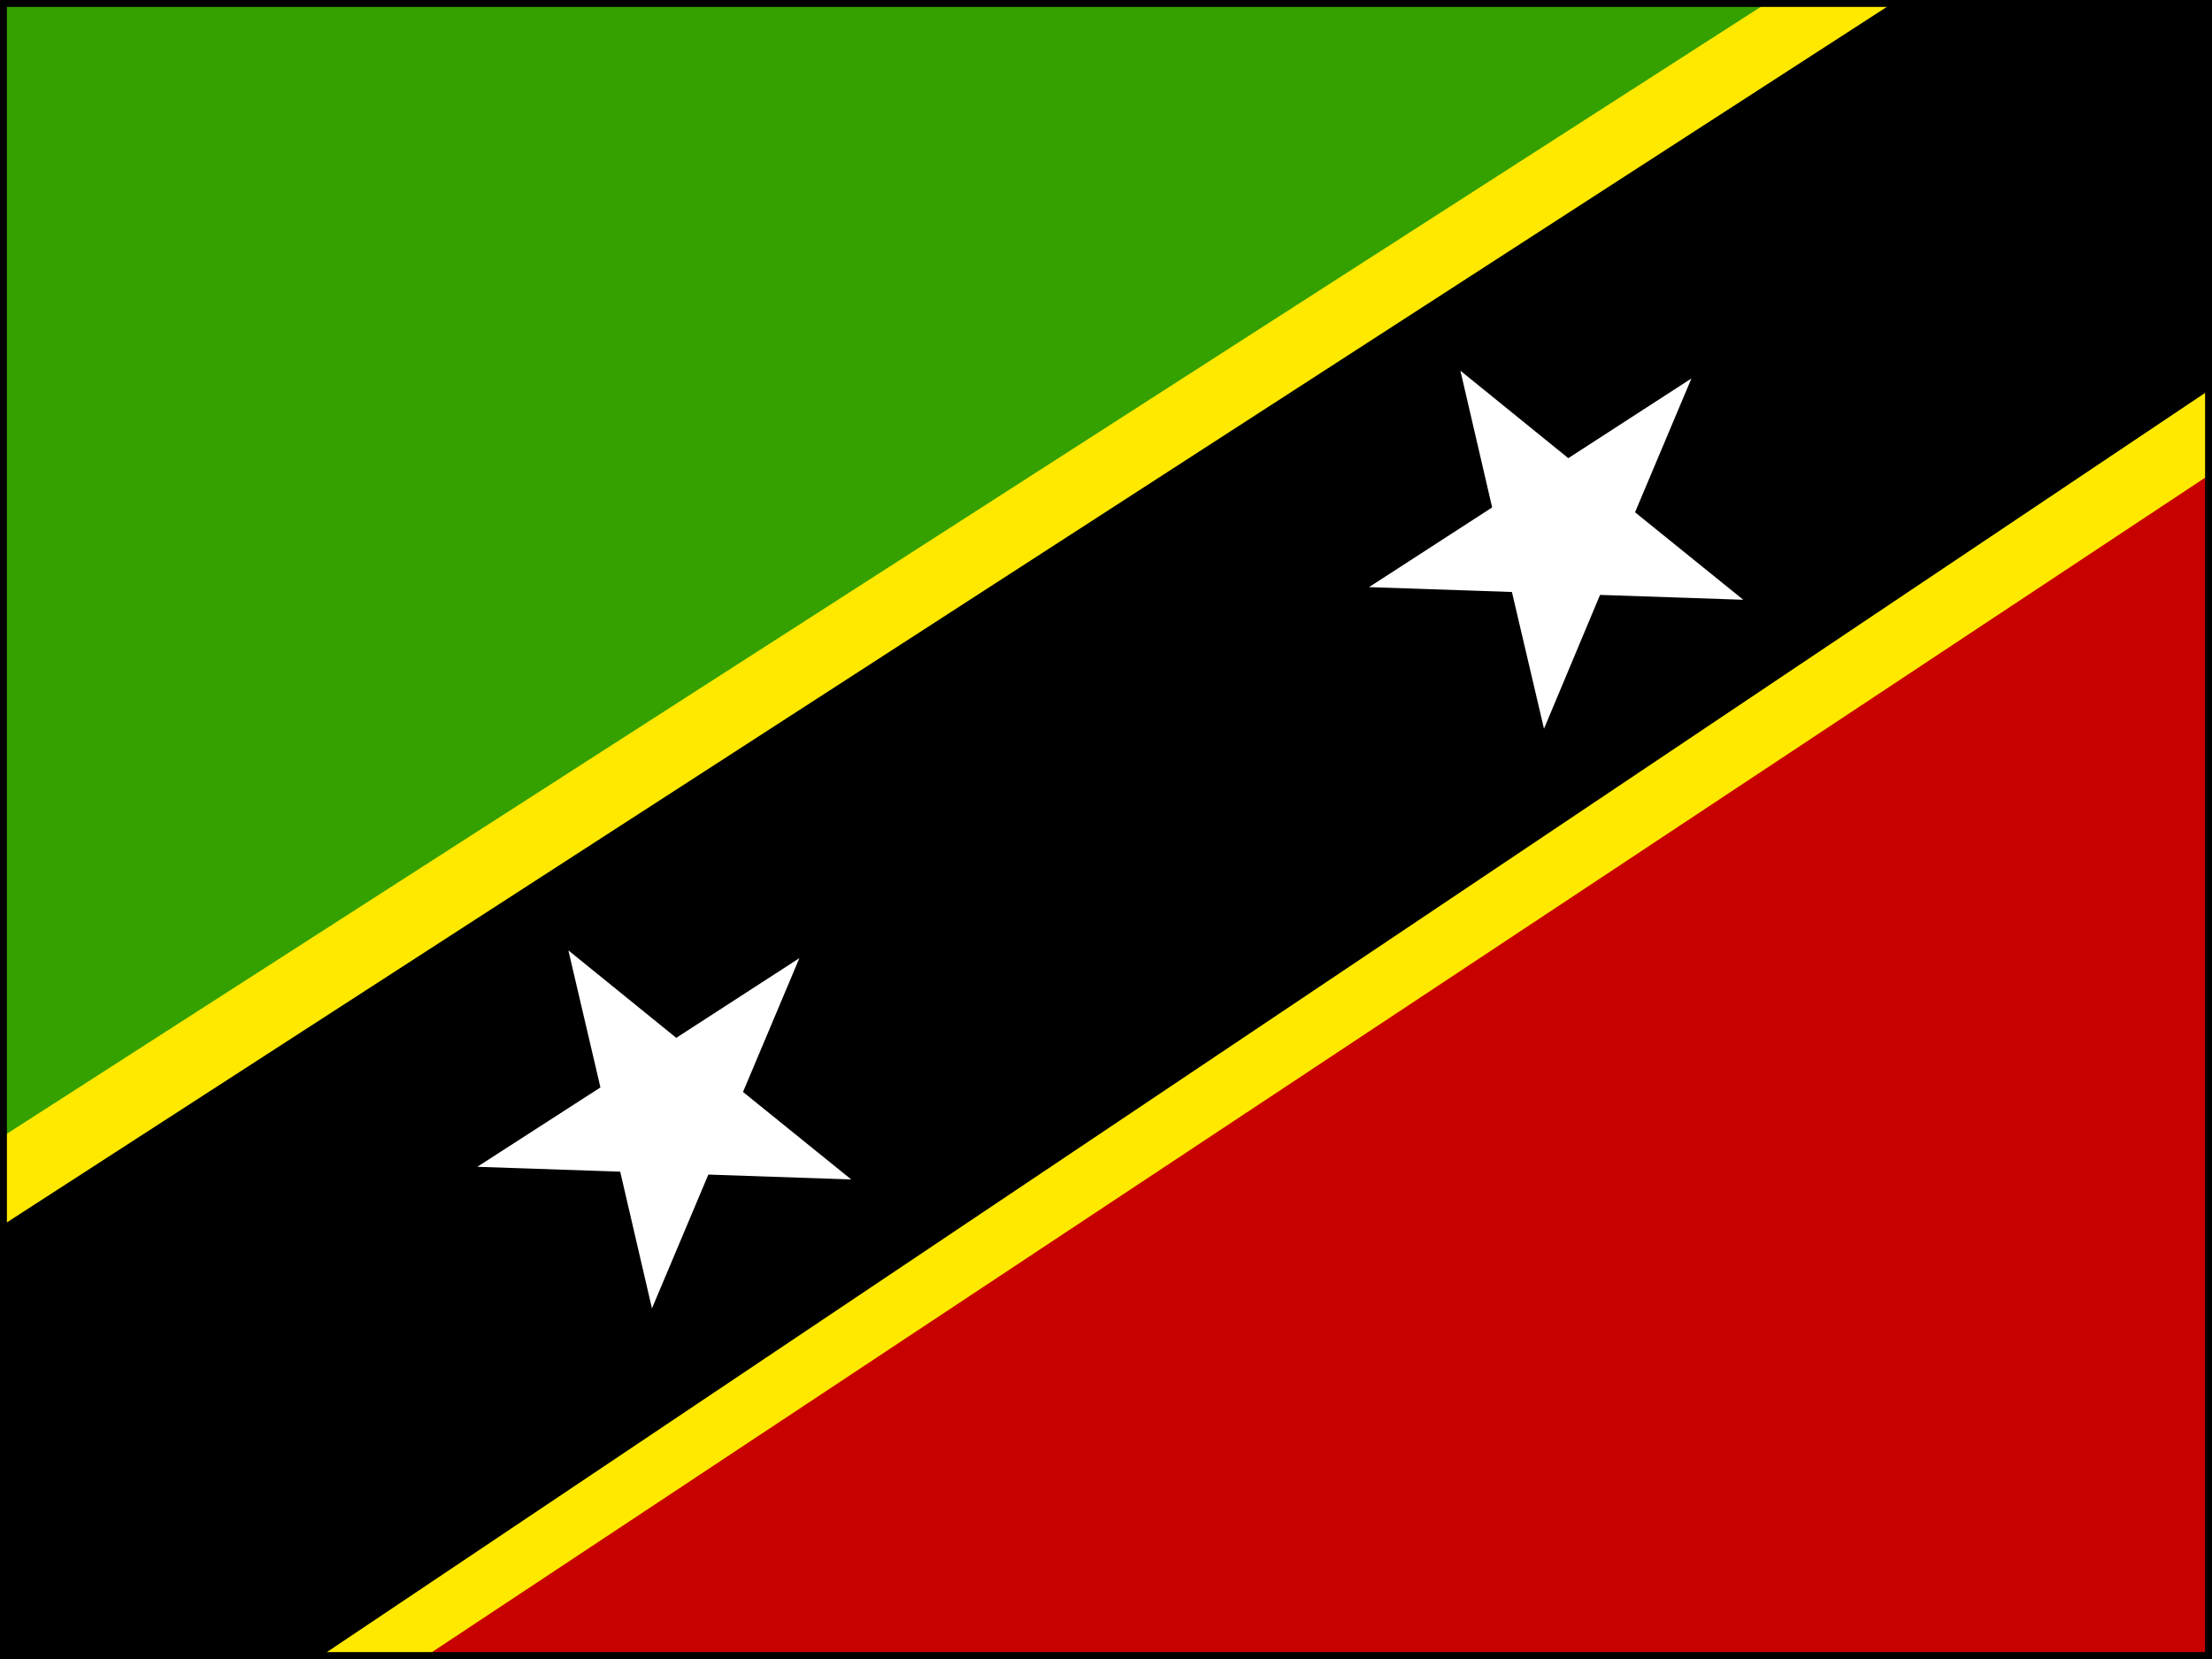
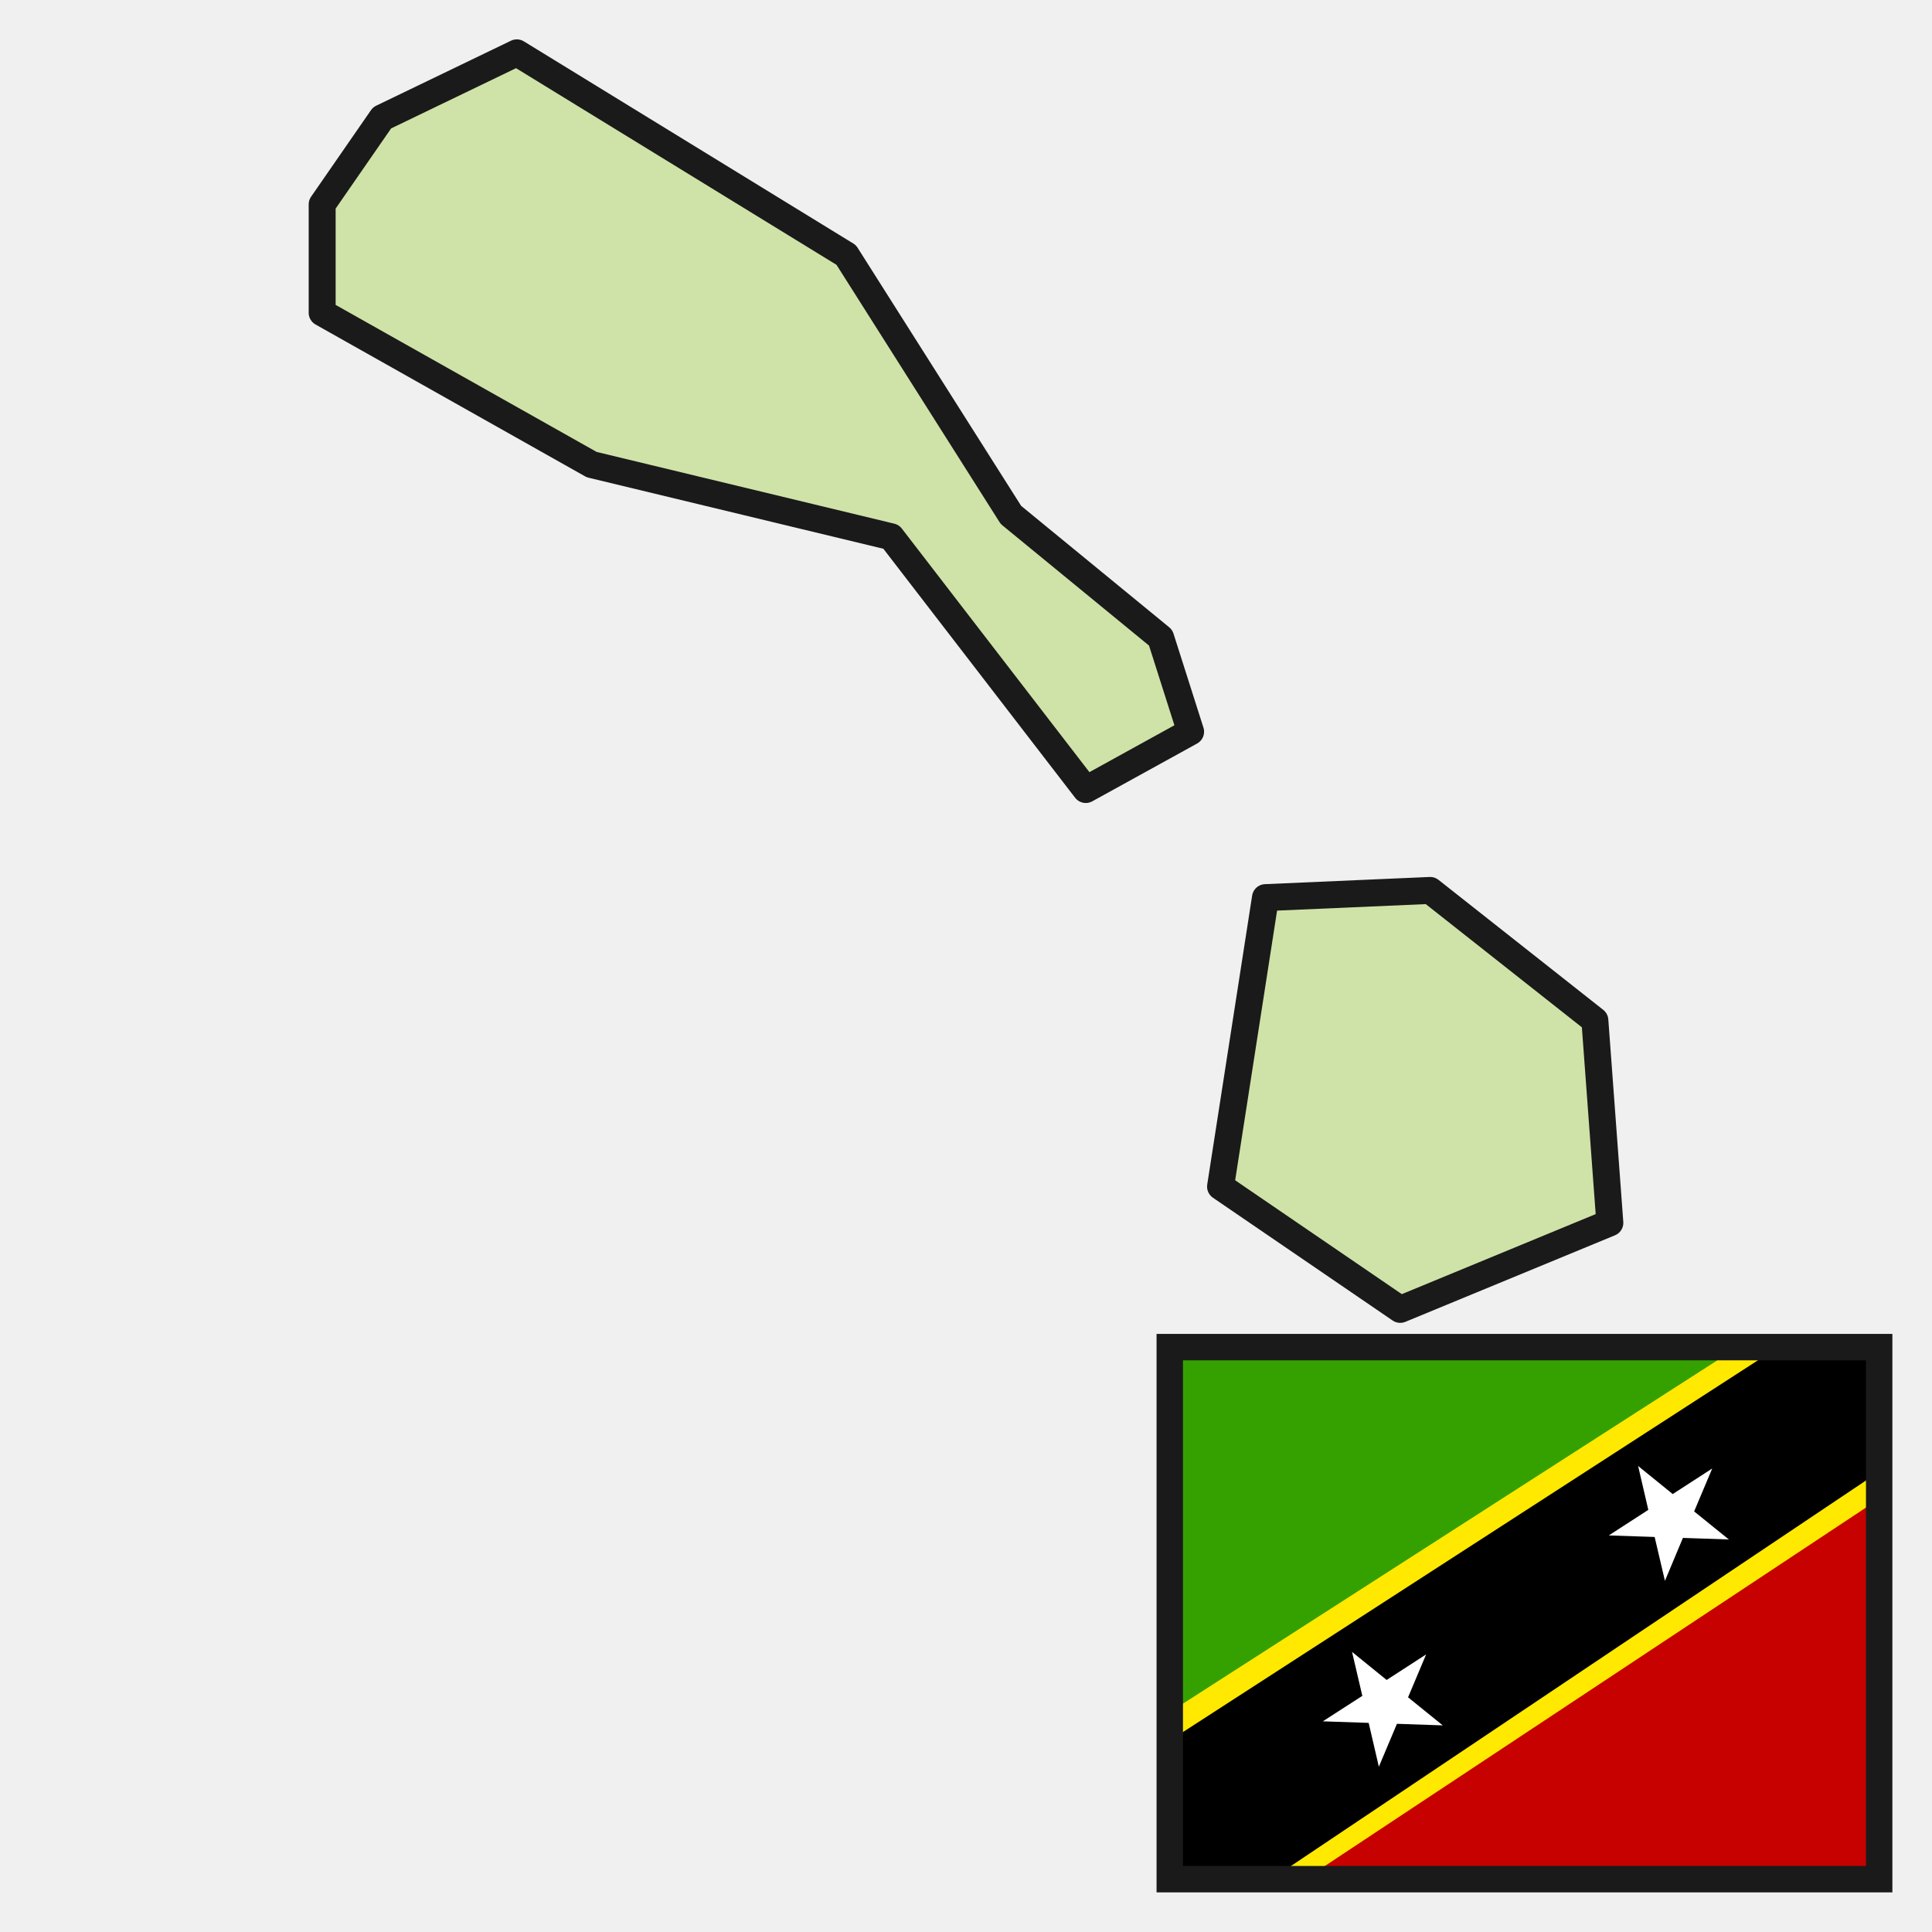
- <svg xmlns="http://www.w3.org/2000/svg" id="flag-icons-kn" viewBox="0 0 640 480" data-copyright="© 2026 Sensory App House">
-   <defs>
-     <clipPath id="kn-a">
-       <path fill-opacity=".7" d="M-80.1 0h682.7v512H-80.1z" />
-     </clipPath>
-   </defs>
-   <g fill-rule="evenodd" clip-path="url(#kn-a)" transform="translate(75.1)scale(.9375)">
-     <path fill="#ffe900" d="M-107.8.2h737.6v511.3h-737.6z" />
-     <path fill="#35a100" d="m-108.2.2.8 368.6L466.6 0z" />
-     <path fill="#c70000" d="m630.7 511.5-1.4-383.2-579 383.5z" />
-     <path fill="#000001" d="m-107.9 396.6.5 115.4 125.3-.2 611.7-410.1L629 1.4 505.2.2z" />
-     <path fill="#fff" d="m380.4 156.6-9.8-42.2 33.3 27 38-24.6-17.4 41.3 33.4 27-44.2-1.5-17.3 41.3-9.9-42.2-44.1-1.5zm-275.2 179-9.9-42.3 33.3 27 38-24.6-17.4 41.3 33.4 27-44.1-1.5-17.4 41.3-9.8-42.2-44.1-1.5z" />
+ <svg xmlns="http://www.w3.org/2000/svg" viewBox="0 0 512 512">
+   <g transform="translate(52.84 -22.66) scale(0.7936)">
+     <path d="M 331.0 272.9 L 296.0 292.2 L 231.0 207.8 L 131.0 183.7 L 41.0 133.0 L 41.0 123.4 L 41.0 96.8 L 61.0 67.9 L 106.0 46.2 L 216.0 113.7 L 271.0 200.5 L 321.0 241.5 L 331.0 272.9 Z M 471.0 436.9 L 401.0 465.8 L 341.0 424.8 L 356.0 328.3 L 411.0 325.9 L 466.0 369.3 L 471.0 436.9 Z" fill="#cfe3a8" stroke="#1a1a1a" stroke-width="9" stroke-linejoin="round" fill-rule="evenodd" />
  </g>
-   <rect x="1" y="1" width="638" height="478" fill="none" stroke="#000000" stroke-width="2" />
+   <rect x="310" y="357" width="188" height="141" fill="#ffffff" />
+   <g transform="translate(310 357) scale(0.29375)">
+     <defs>
+       <clipPath id="kn-a">
+         <path fill-opacity=".7" d="M-80.1 0h682.7v512H-80.1z" />
+       </clipPath>
+     </defs>
+     <g fill-rule="evenodd" clip-path="url(#kn-a)" transform="translate(75.1)scale(.9375)">
+       <path fill="#ffe900" d="M-107.8.2h737.6v511.3h-737.6z" />
+       <path fill="#35a100" d="m-108.2.2.8 368.6L466.6 0z" />
+       <path fill="#c70000" d="m630.7 511.5-1.4-383.2-579 383.5z" />
+       <path fill="#000001" d="m-107.9 396.6.5 115.4 125.3-.2 611.7-410.1L629 1.4 505.2.2z" />
+       <path fill="#fff" d="m380.4 156.6-9.8-42.2 33.3 27 38-24.6-17.4 41.3 33.4 27-44.2-1.5-17.3 41.3-9.9-42.2-44.1-1.5zm-275.2 179-9.9-42.3 33.3 27 38-24.6-17.4 41.3 33.4 27-44.1-1.5-17.4 41.3-9.8-42.2-44.1-1.5z" />
+     </g>
+     <rect x="1" y="1" width="638" height="478" fill="none" stroke="#000000" stroke-width="2" />
+   </g>
+   <rect x="310" y="357" width="188" height="141" fill="none" stroke="#1a1a1a" stroke-width="7" />
</svg>
